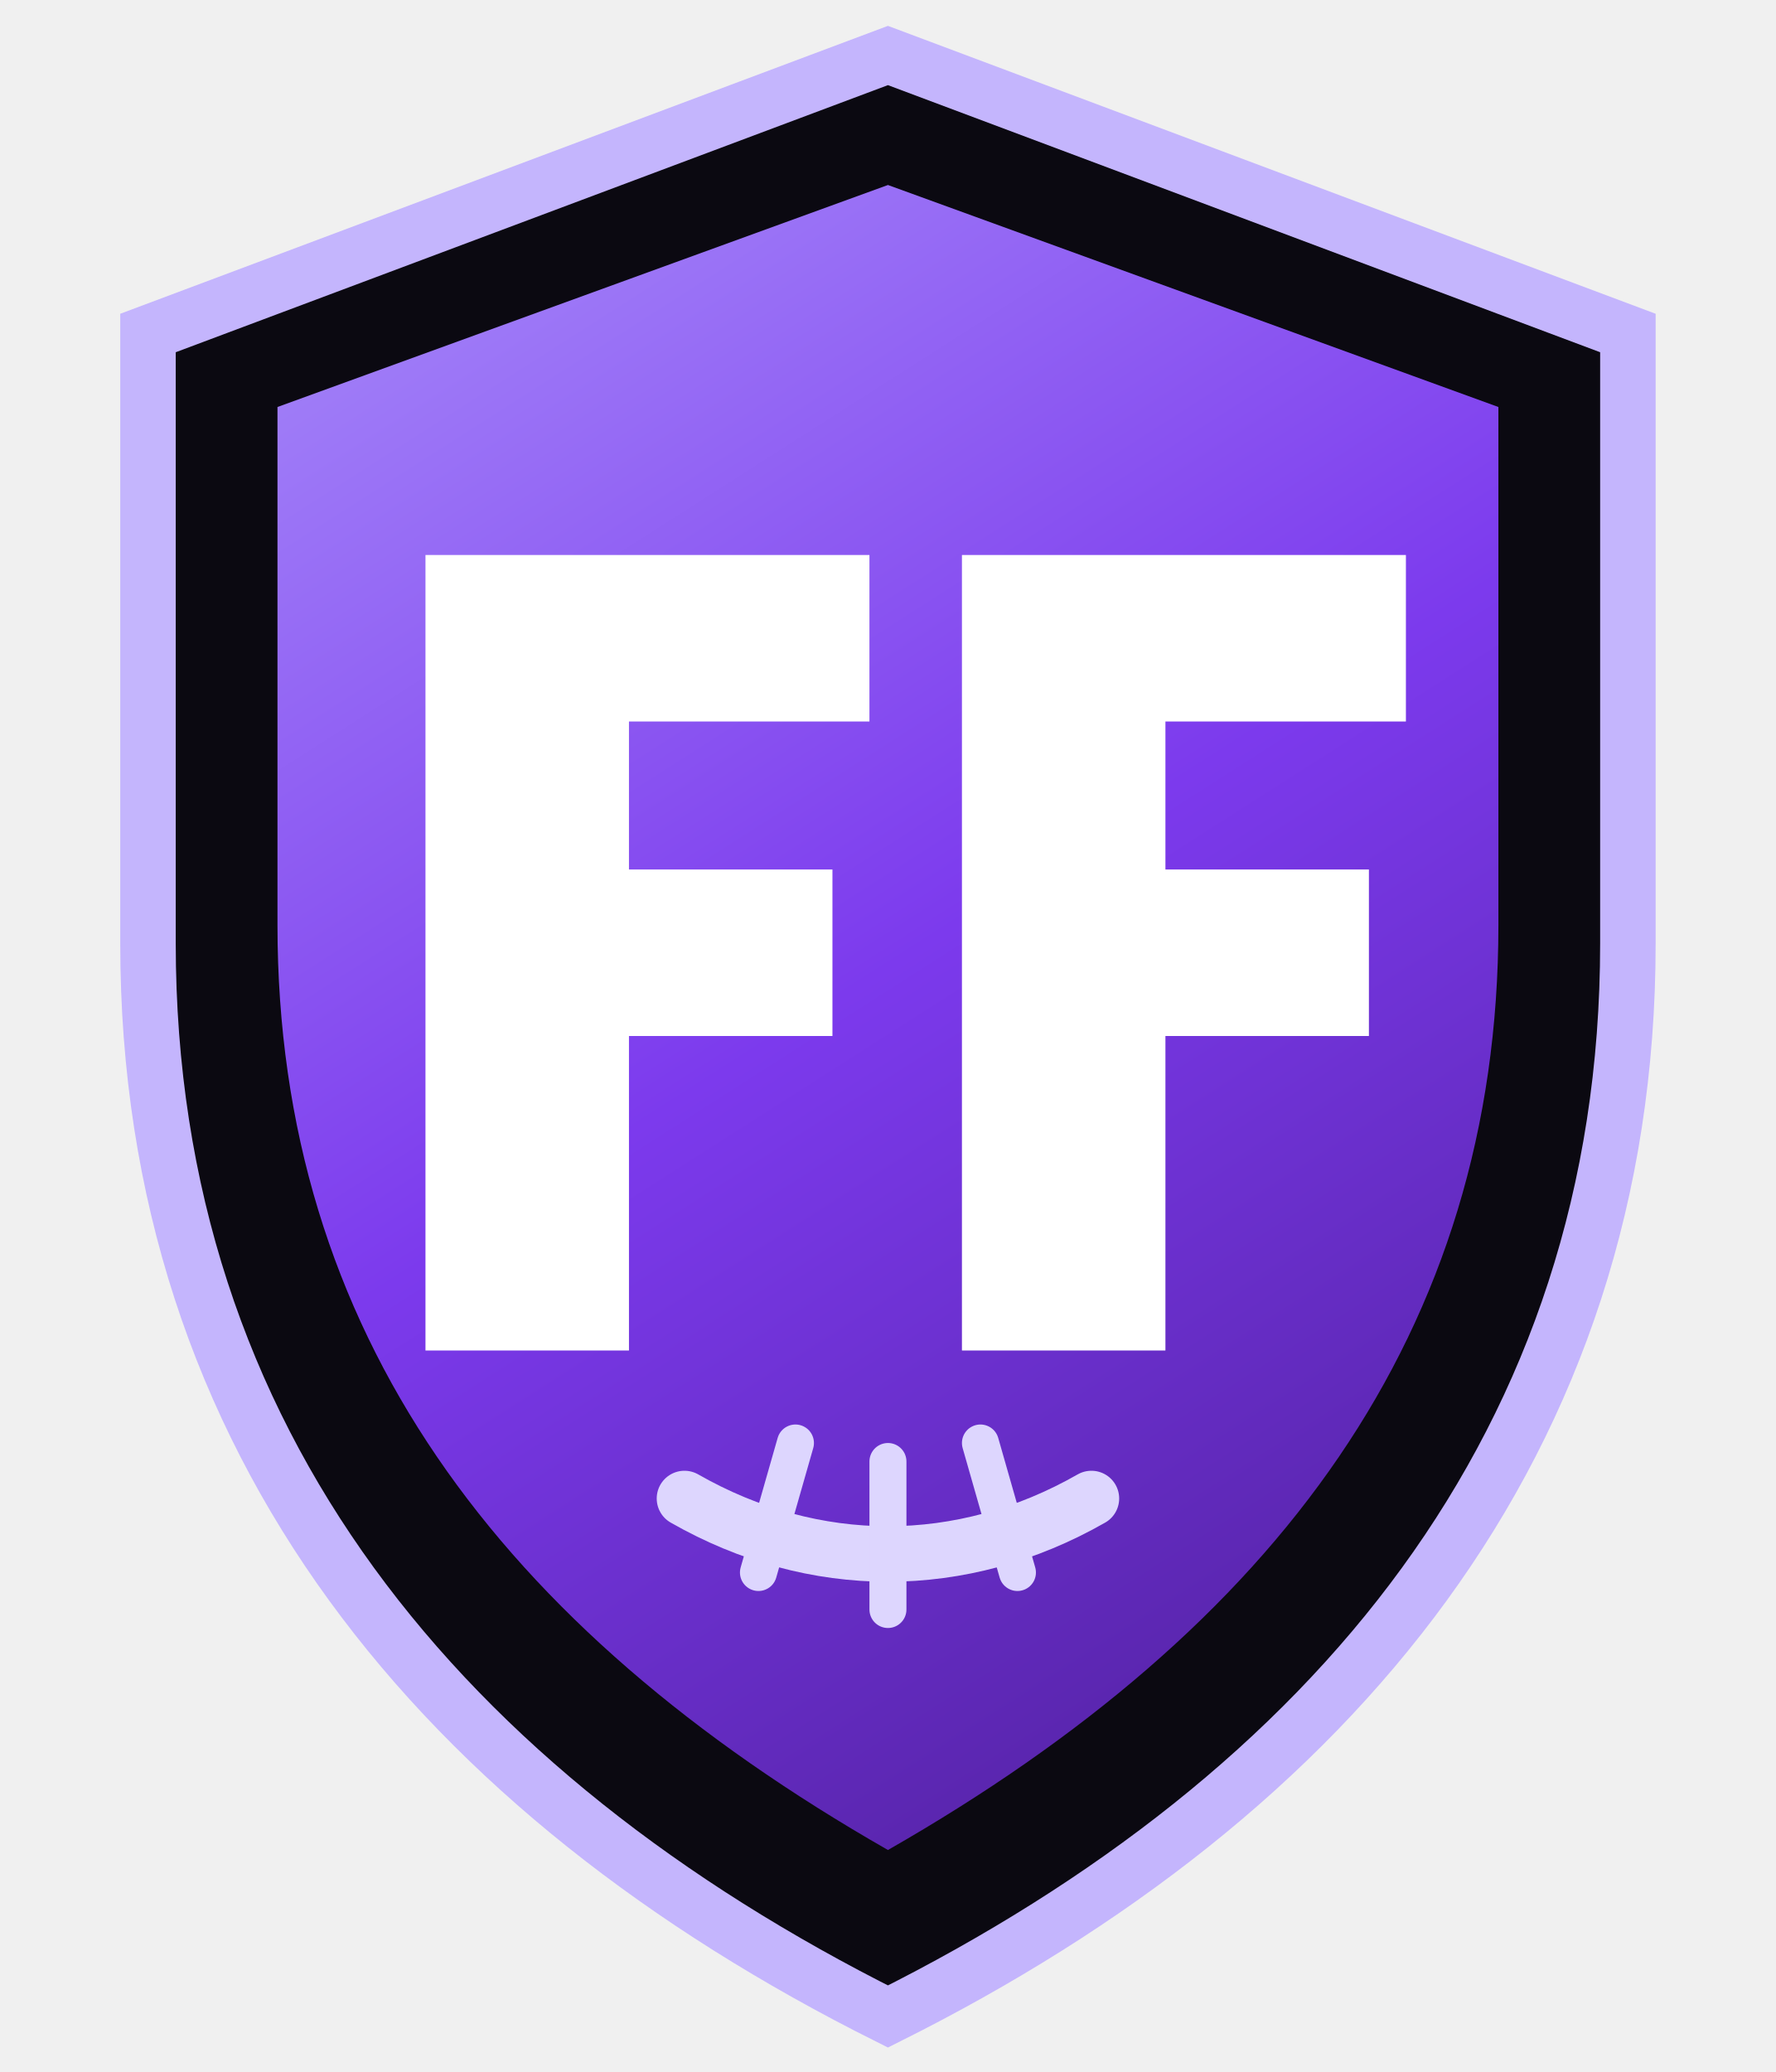
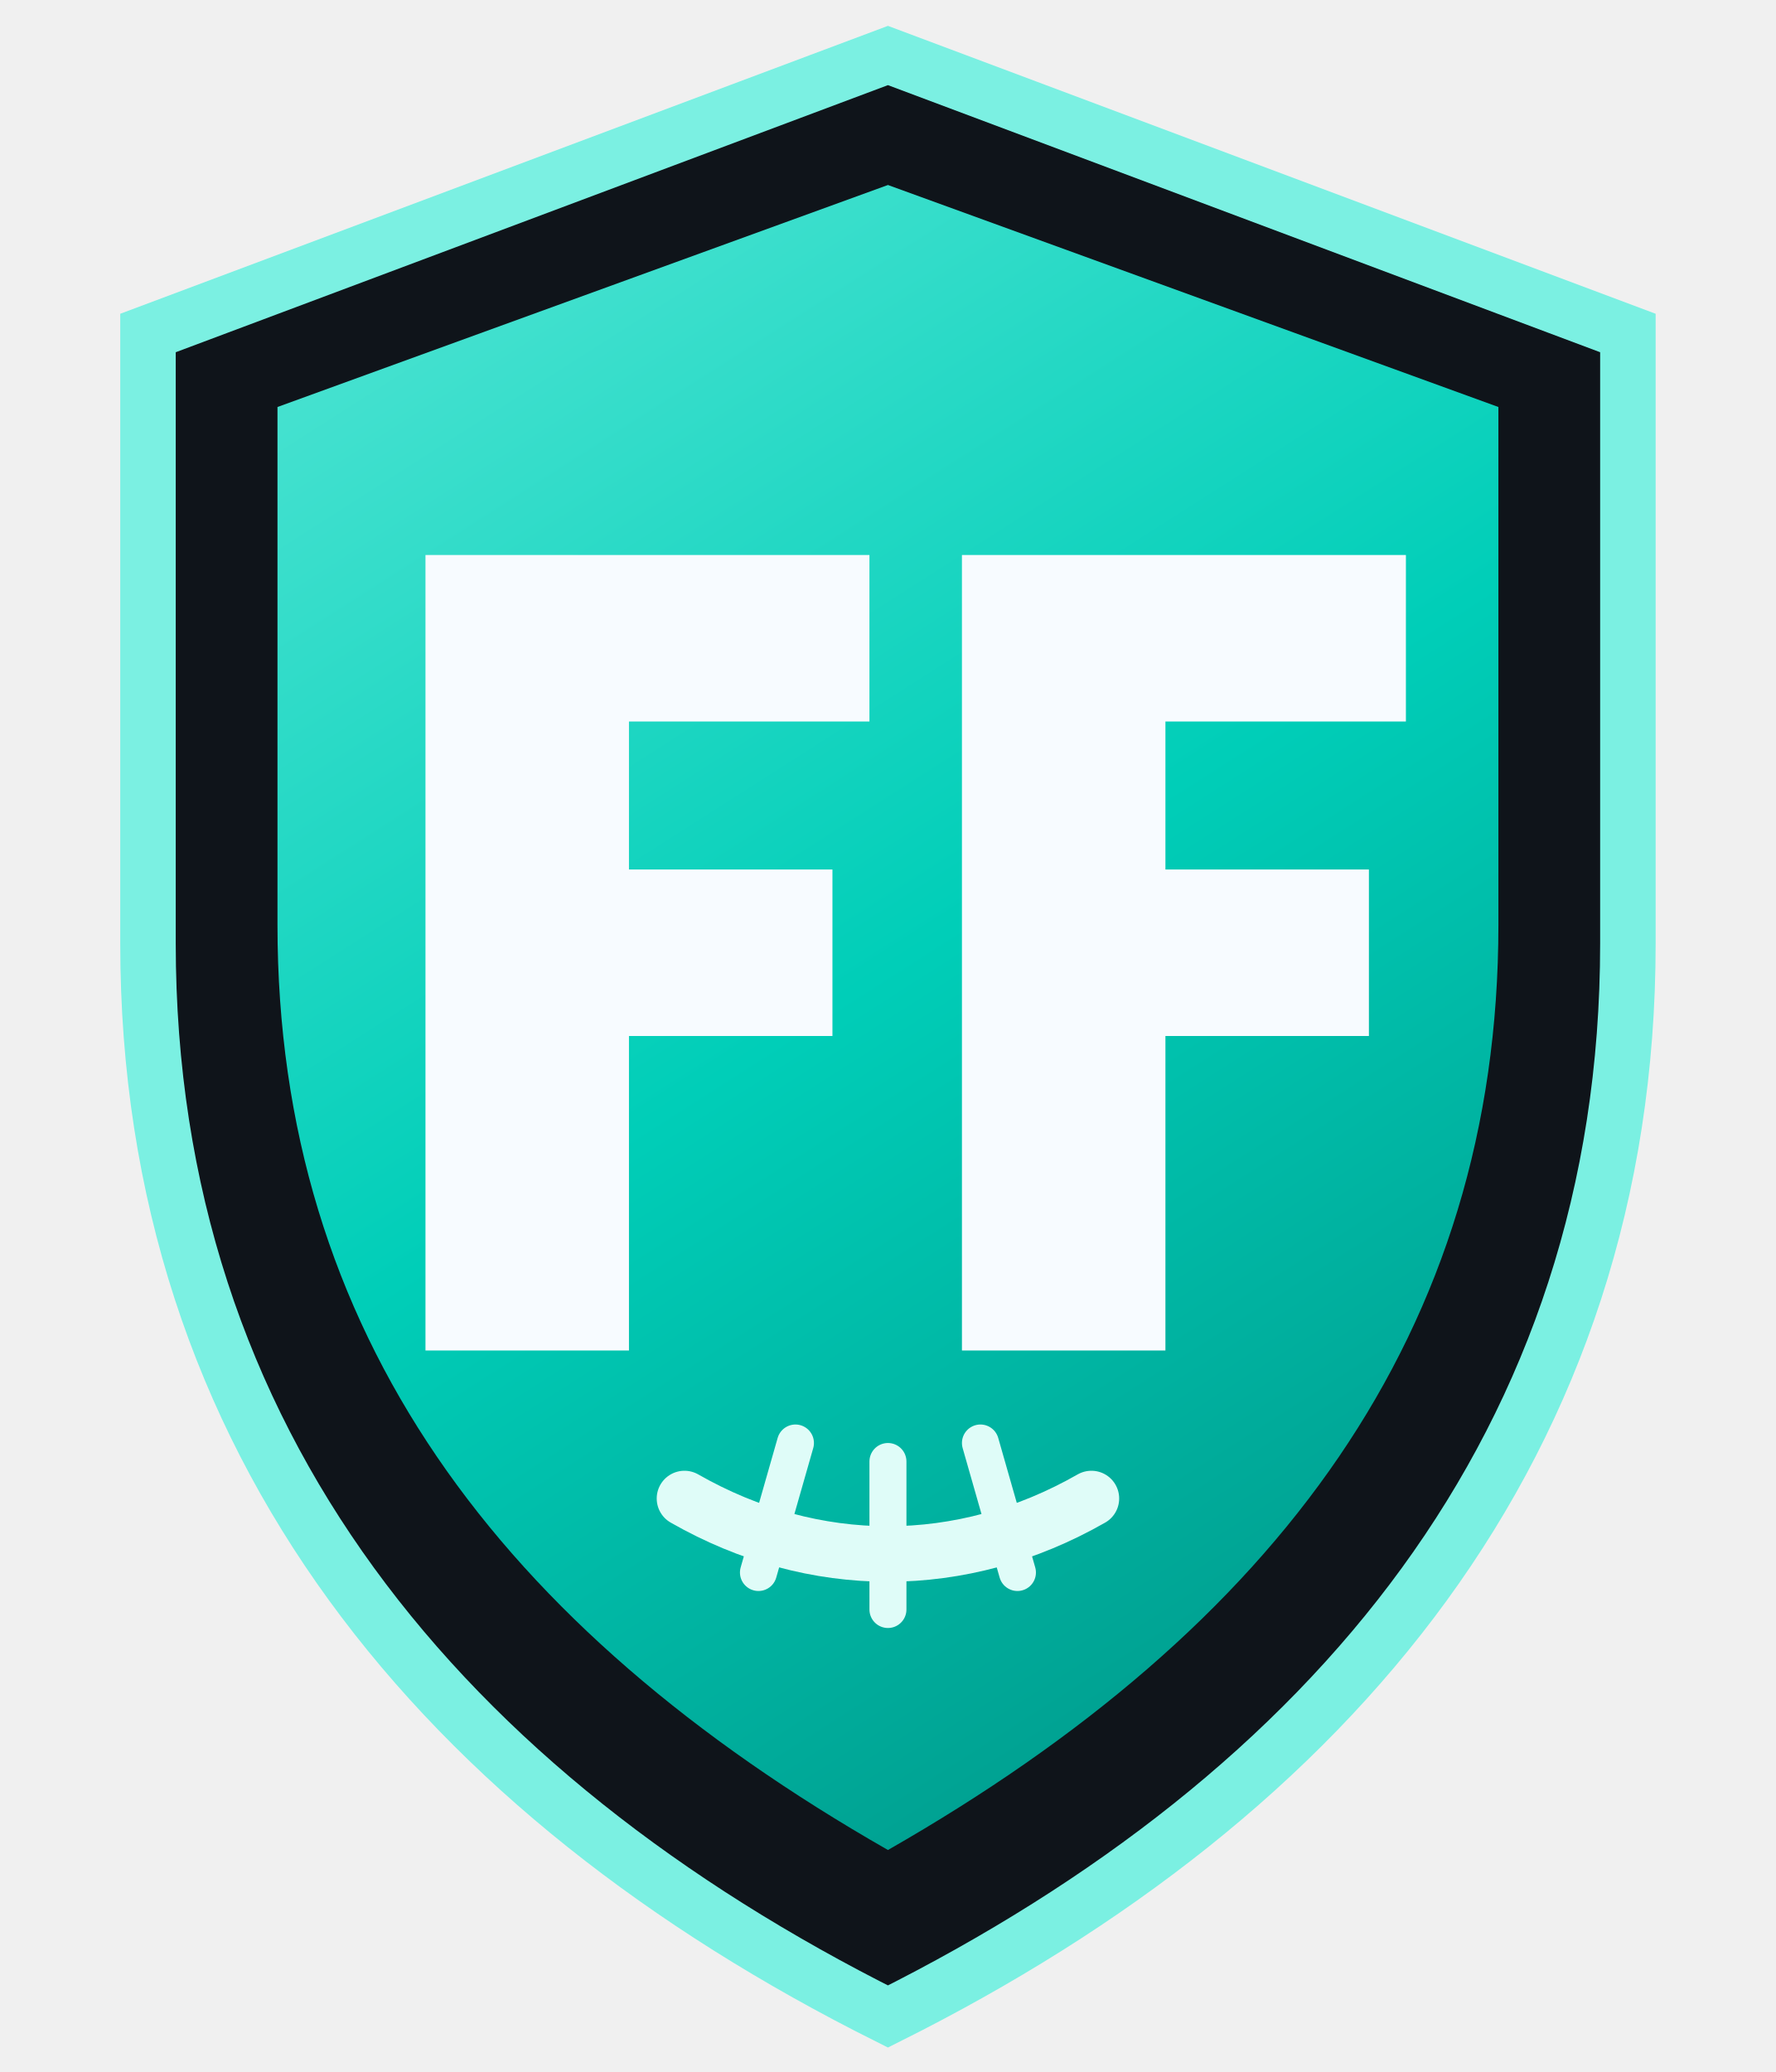
<svg xmlns="http://www.w3.org/2000/svg" viewBox="0 0 96 112" role="img" aria-labelledby="title desc">
  <defs>
    <linearGradient id="shield" x1="18" y1="8" x2="78" y2="102" gradientUnits="userSpaceOnUse">
-       <stop stop-color="#a78bfa" />
-       <stop offset="0.48" stop-color="#7c3aed" />
-       <stop offset="1" stop-color="#4c1d95" />
+       <stop stop-color="#55e6d5" />
+       <stop offset="0.48" stop-color="#00ceb8" />
+       <stop offset="1" stop-color="#008f82" />
    </linearGradient>
  </defs>
-   <path d="M48 3 88 18v33c0 27-16 46-40 58C24 97 8 78 8 51V18L48 3Z" fill="#0b0911" stroke="#c4b5fd" stroke-width="3" />
+   <path d="M48 3 88 18v33c0 27-16 46-40 58C24 97 8 78 8 51V18L48 3Z" fill="#0f141a" stroke="#7bf0e2" stroke-width="3" />
  <path d="M48 10 81 22v28c0 22-12 38-33 50-21-12-33-28-33-50V22L48 10Z" fill="url(#shield)" />
-   <path d="M23 30h24v9H34v8h11v9H34v17H23V30Zm29 0h24v9H63v8h11v9H63v17H52V30Z" fill="#fff" />
-   <path d="M37 81c7 4 15 4 22 0" fill="none" stroke="#ddd6fe" stroke-width="3" stroke-linecap="round" />
-   <path d="m43 78-2 7m7-6v8m5-9 2 7" fill="none" stroke="#ddd6fe" stroke-width="2" stroke-linecap="round" />
+   <path d="M23 30h24v9H34v8h11v9H34v17H23V30Zm29 0h24v9H63v8h11v9H63v17H52V30Z" fill="#f7fbff" />
+   <path d="M37 81c7 4 15 4 22 0" fill="none" stroke="#dffcf8" stroke-width="3" stroke-linecap="round" />
+   <path d="m43 78-2 7m7-6v8m5-9 2 7" fill="none" stroke="#dffcf8" stroke-width="2" stroke-linecap="round" />
</svg>
